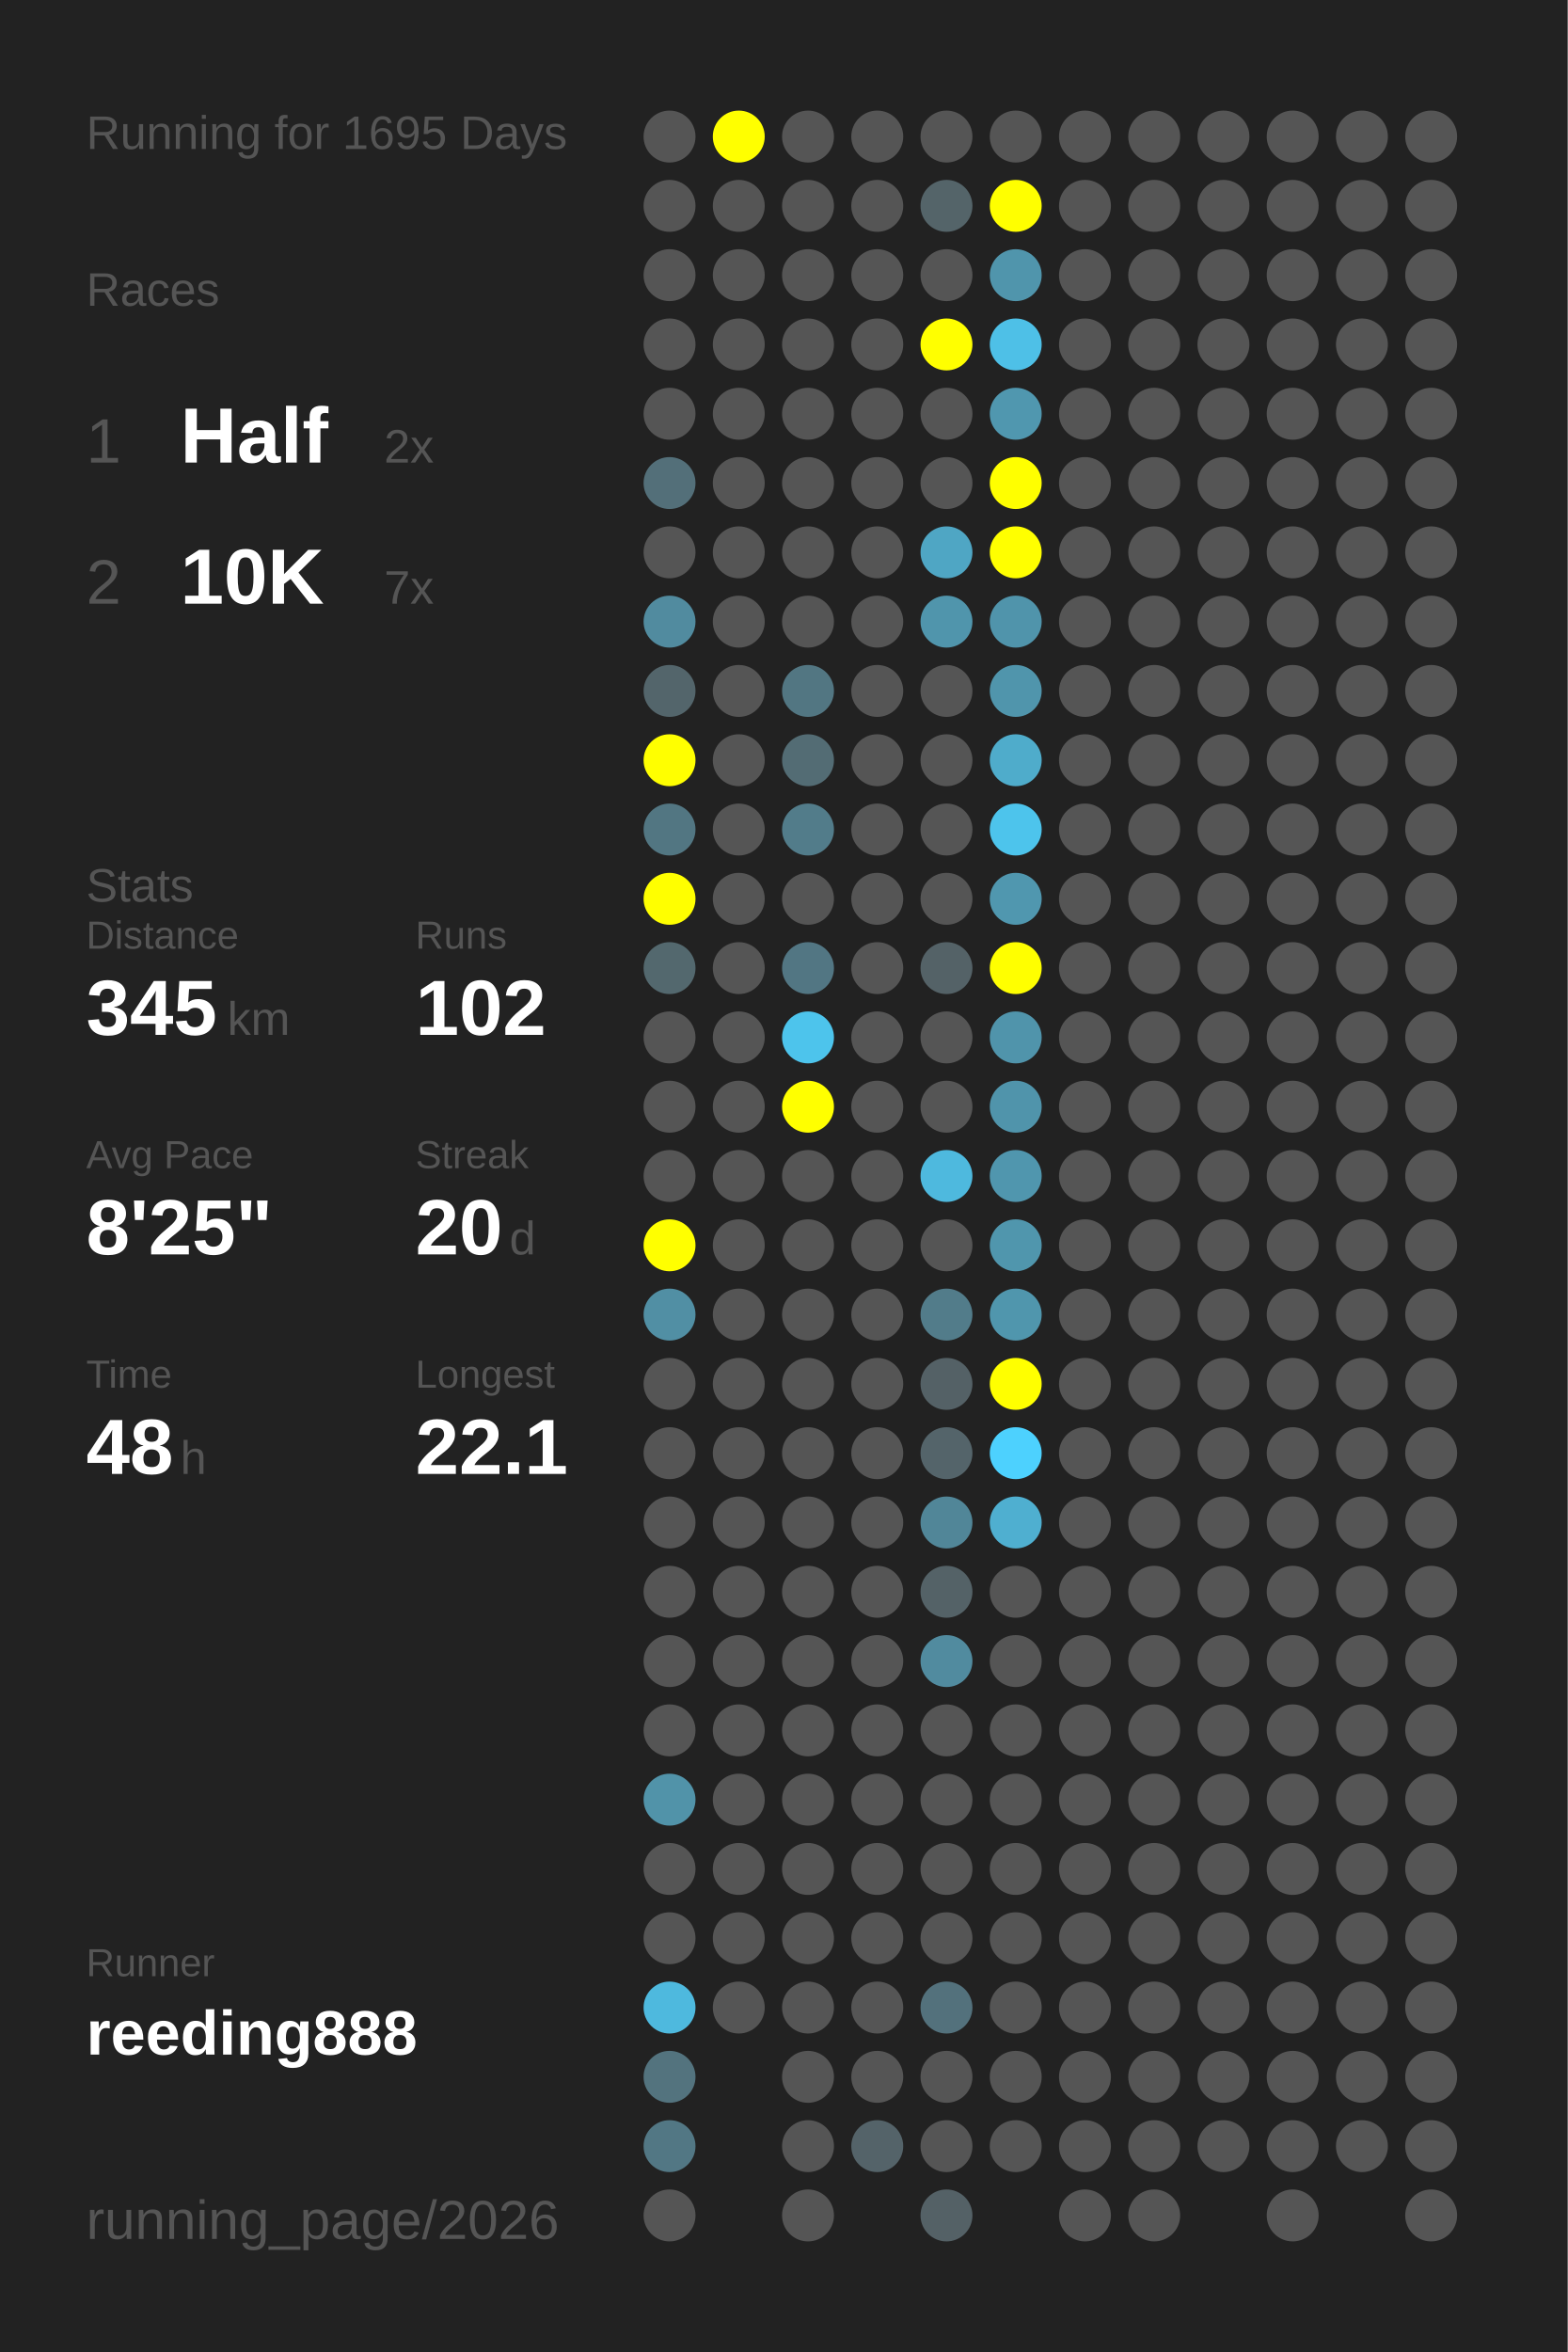
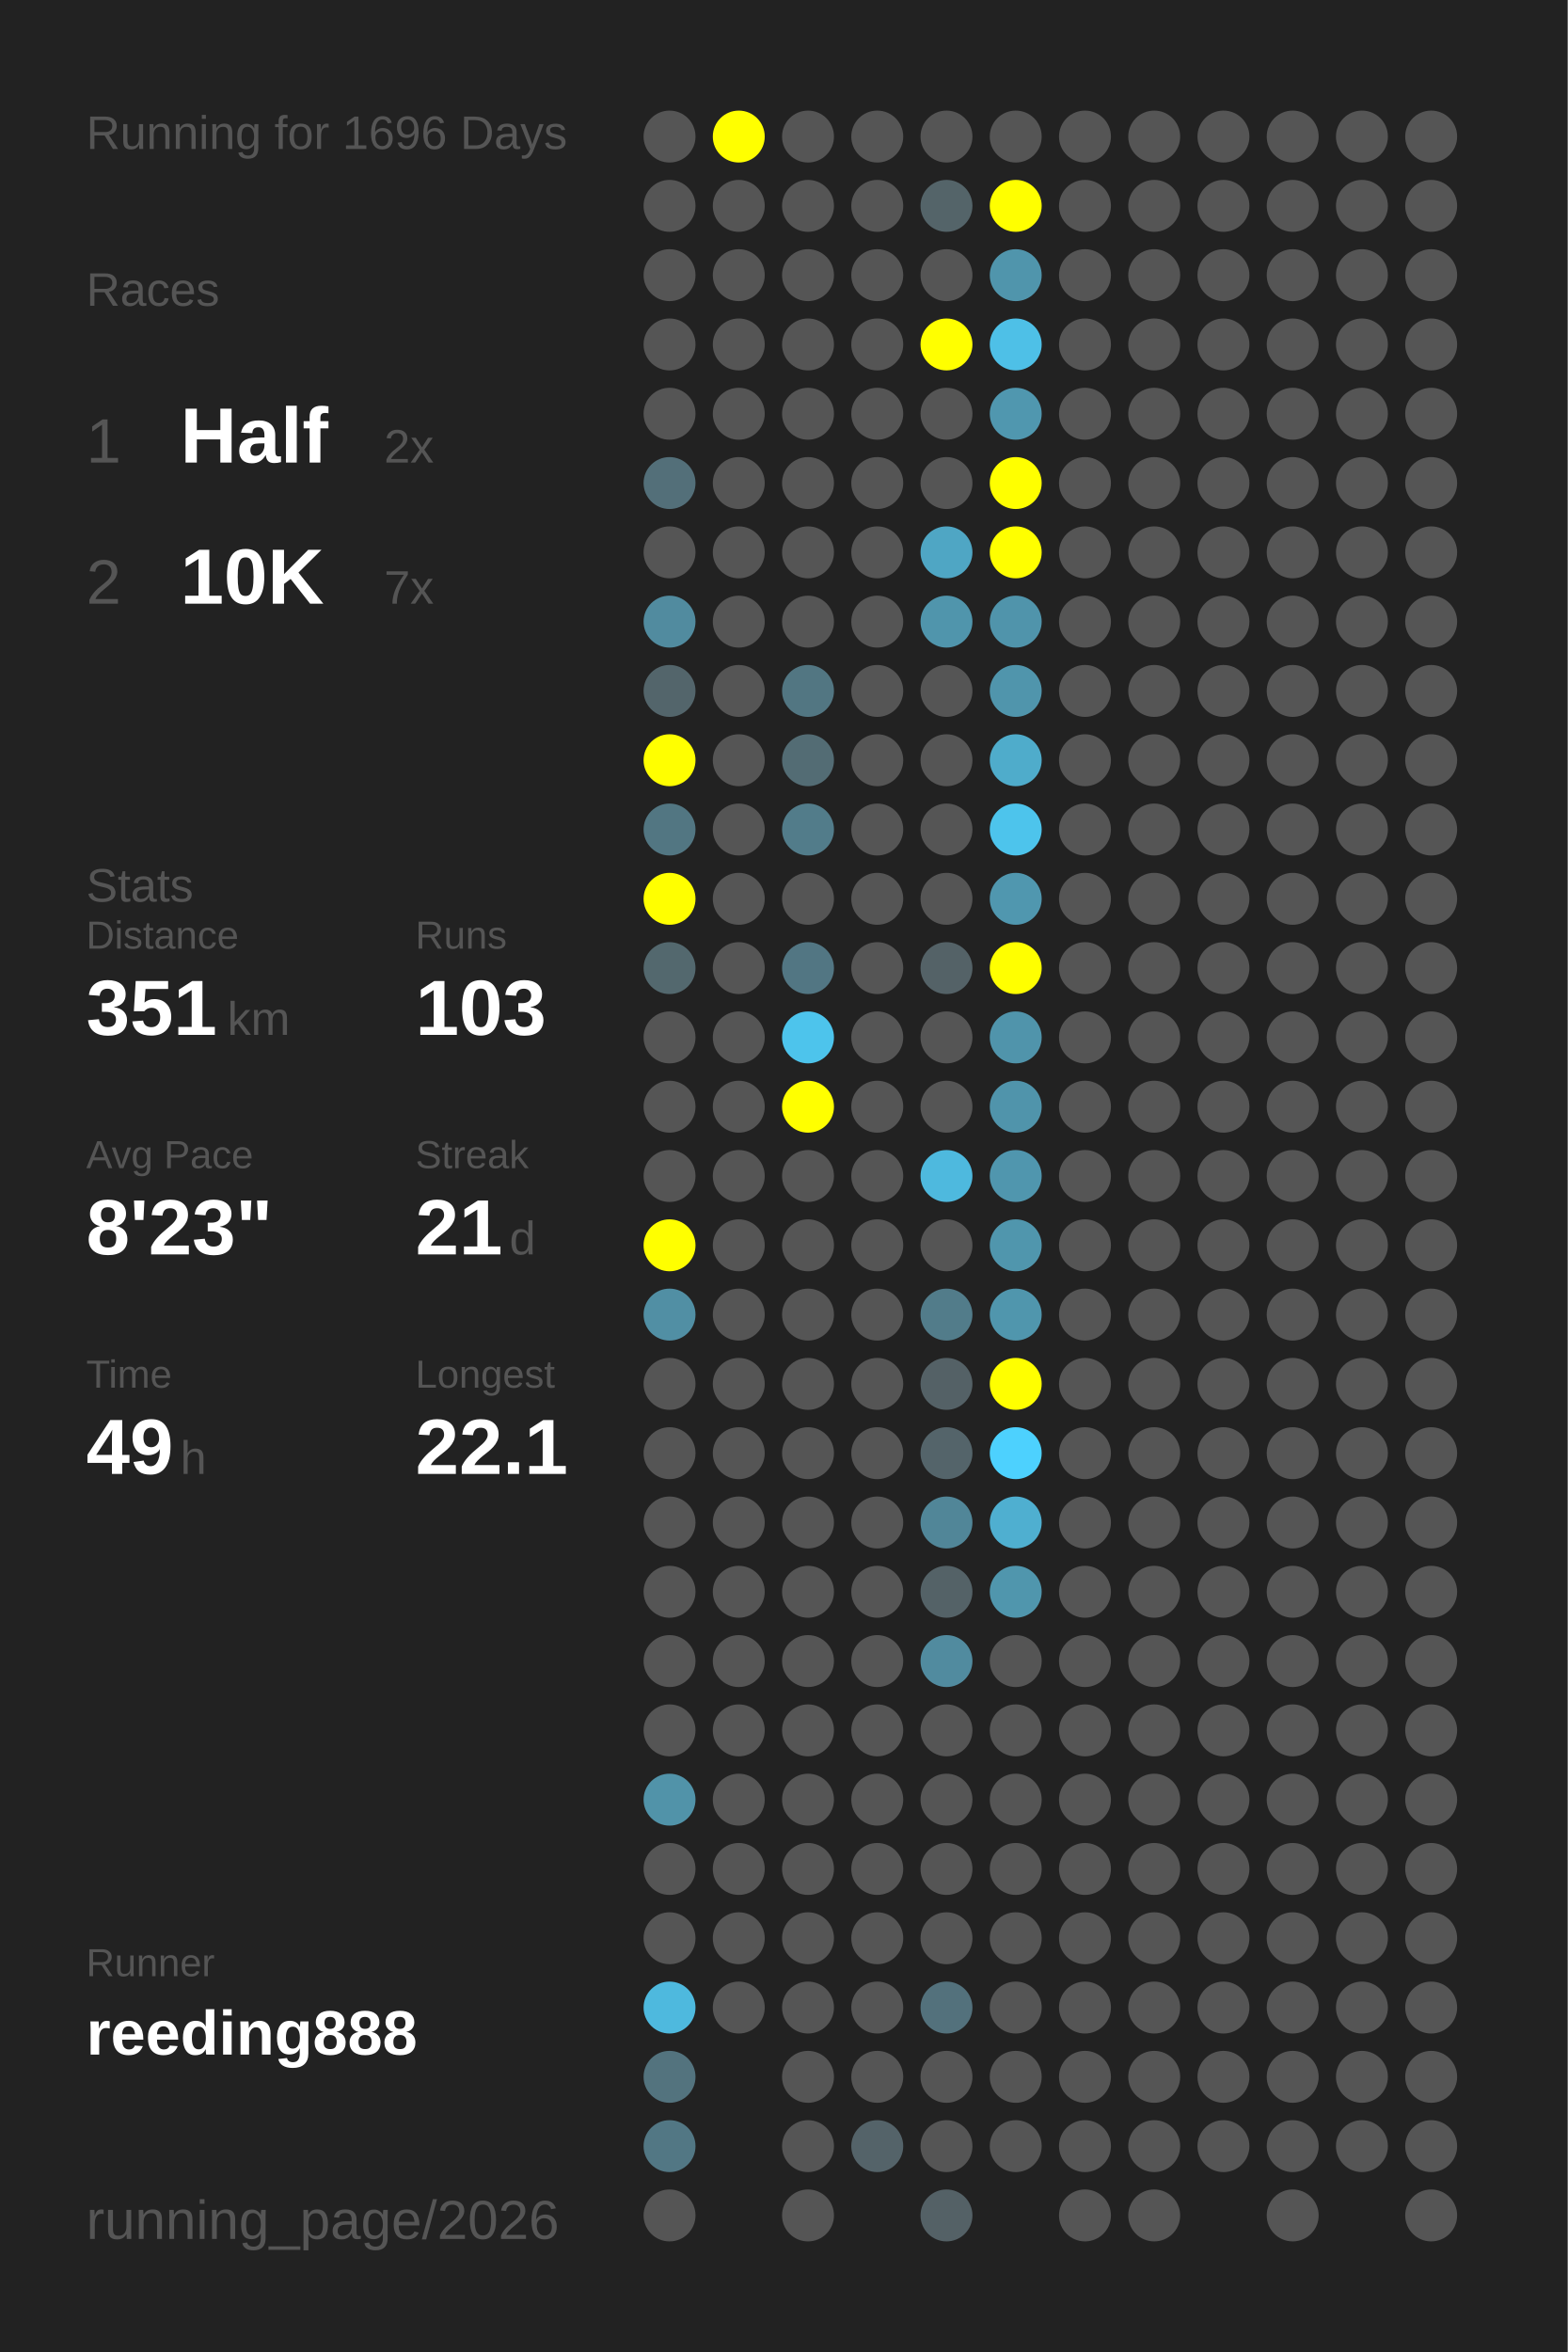
<svg xmlns="http://www.w3.org/2000/svg" baseProfile="full" height="300mm" version="1.1" viewBox="0,0,200,300" width="200mm">
  <defs />
  <rect fill="#222222" height="300" width="200" x="0" y="0" />
-   <text fill="#555555" style="font-size:6px; font-family:Arial;" x="11" y="19">Running for 1695 Days</text>
+   <text fill="#555555" style="font-size:6px; font-family:Arial;" x="11" y="19">Running for 1696 Days</text>
  <text fill="#555555" style="font-size:6px; font-family:Arial;" x="11" y="39">Races</text>
  <text fill="#555555" style="font-size:8px; font-family:Arial;" x="11" y="59">1</text>
  <text fill="#FFFFFF" style="font-size:10px; font-family:Arial; font-weight:bold;" x="23" y="59">Half</text>
  <text fill="#555555" style="font-size:6px; font-family:Arial;" x="49" y="59">2x</text>
  <text fill="#555555" style="font-size:8px; font-family:Arial;" x="11" y="77">2</text>
  <text fill="#FFFFFF" style="font-size:10px; font-family:Arial; font-weight:bold;" x="23" y="77">10K</text>
  <text fill="#555555" style="font-size:6px; font-family:Arial;" x="49" y="77">7x</text>
  <text fill="#555555" style="font-size:6px; font-family:Arial;" x="11" y="115">Stats</text>
  <text fill="#555555" style="font-size:5px; font-family:Arial;" x="11" y="121">Distance</text>
-   <text fill="#FFFFFF" style="font-size:10px; font-family:Arial; font-weight:bold;" x="11" y="132">345</text>
+   <text fill="#FFFFFF" style="font-size:10px; font-family:Arial; font-weight:bold;" x="11" y="132">351</text>
  <text fill="#555555" style="font-size:6px; font-family:Arial;" x="29" y="132">km</text>
  <text fill="#555555" style="font-size:5px; font-family:Arial;" x="53" y="121">Runs</text>
-   <text fill="#FFFFFF" style="font-size:10px; font-family:Arial; font-weight:bold;" x="53" y="132">102</text>
+   <text fill="#FFFFFF" style="font-size:10px; font-family:Arial; font-weight:bold;" x="53" y="132">103</text>
  <text fill="#555555" style="font-size:5px; font-family:Arial;" x="11" y="149">Avg Pace</text>
-   <text fill="#FFFFFF" style="font-size:10px; font-family:Arial; font-weight:bold;" x="11" y="160">8'25"</text>
+   <text fill="#FFFFFF" style="font-size:10px; font-family:Arial; font-weight:bold;" x="11" y="160">8'23"</text>
  <text fill="#555555" style="font-size:5px; font-family:Arial;" x="53" y="149">Streak</text>
-   <text fill="#FFFFFF" style="font-size:10px; font-family:Arial; font-weight:bold;" x="53" y="160">20</text>
+   <text fill="#FFFFFF" style="font-size:10px; font-family:Arial; font-weight:bold;" x="53" y="160">21</text>
  <text fill="#555555" style="font-size:6px; font-family:Arial;" x="65" y="160">d</text>
  <text fill="#555555" style="font-size:5px; font-family:Arial;" x="11" y="177">Time</text>
-   <text fill="#FFFFFF" style="font-size:10px; font-family:Arial; font-weight:bold;" x="11" y="188">48</text>
+   <text fill="#FFFFFF" style="font-size:10px; font-family:Arial; font-weight:bold;" x="11" y="188">49</text>
  <text fill="#555555" style="font-size:6px; font-family:Arial;" x="23" y="188">h</text>
  <text fill="#555555" style="font-size:5px; font-family:Arial;" x="53" y="177">Longest</text>
  <text fill="#FFFFFF" style="font-size:10px; font-family:Arial; font-weight:bold;" x="53" y="188">22.1</text>
  <text fill="#555555" style="font-size:5px; font-family:Arial;" x="11" y="252.065">Runner</text>
  <text fill="#FFFFFF" style="font-size:8px; font-family:Arial; font-weight:bold;" x="11" y="262.065">reeding888</text>
  <text fill="#555555" style="font-size:7px; font-family:Arial;" x="11" y="285.581">running_page/2026</text>
  <circle cx="85.417" cy="17.419" fill="#555555" r="3.312" />
  <circle cx="85.417" cy="26.258" fill="#555555" r="3.312" />
  <circle cx="85.417" cy="35.097" fill="#555555" r="3.312" />
  <circle cx="85.417" cy="43.935" fill="#555555" r="3.312" />
  <circle cx="85.417" cy="52.774" fill="#555555" r="3.312" />
  <circle cx="85.417" cy="61.613" fill="#536f79" r="3.312" />
  <circle cx="85.417" cy="70.452" fill="#555555" r="3.312" />
  <circle cx="85.417" cy="79.29" fill="#518b9f" r="3.312" />
  <circle cx="85.417" cy="88.129" fill="#53656b" r="3.312" />
  <circle cx="85.417" cy="96.968" fill="#FFFF00" r="3.312" />
  <circle cx="85.417" cy="105.806" fill="#527682" r="3.312" />
  <circle cx="85.417" cy="114.645" fill="#FFFF00" r="3.312" />
  <circle cx="85.417" cy="123.484" fill="#53686e" r="3.312" />
  <circle cx="85.417" cy="132.323" fill="#555555" r="3.312" />
  <circle cx="85.417" cy="141.161" fill="#555555" r="3.312" />
  <circle cx="85.417" cy="150" fill="#555555" r="3.312" />
  <circle cx="85.417" cy="158.839" fill="#FFFF00" r="3.312" />
  <circle cx="85.417" cy="167.677" fill="#518fa4" r="3.312" />
  <circle cx="85.417" cy="176.516" fill="#555555" r="3.312" />
  <circle cx="85.417" cy="185.355" fill="#555555" r="3.312" />
  <circle cx="85.417" cy="194.194" fill="#555555" r="3.312" />
  <circle cx="85.417" cy="203.032" fill="#555555" r="3.312" />
  <circle cx="85.417" cy="211.871" fill="#555555" r="3.312" />
  <circle cx="85.417" cy="220.71" fill="#555555" r="3.312" />
  <circle cx="85.417" cy="229.548" fill="#5193a9" r="3.312" />
  <circle cx="85.417" cy="238.387" fill="#555555" r="3.312" />
  <circle cx="85.417" cy="247.226" fill="#555555" r="3.312" />
  <circle cx="85.417" cy="256.065" fill="#4eb9de" r="3.312" />
  <circle cx="85.417" cy="264.903" fill="#53737e" r="3.312" />
  <circle cx="85.417" cy="273.742" fill="#527784" r="3.312" />
  <circle cx="85.417" cy="282.581" fill="#555555" r="3.312" />
  <circle cx="94.25" cy="17.419" fill="#FFFF00" r="3.312" />
  <circle cx="94.25" cy="26.258" fill="#555555" r="3.312" />
  <circle cx="94.25" cy="35.097" fill="#555555" r="3.312" />
  <circle cx="94.25" cy="43.935" fill="#555555" r="3.312" />
  <circle cx="94.25" cy="52.774" fill="#555555" r="3.312" />
  <circle cx="94.25" cy="61.613" fill="#555555" r="3.312" />
  <circle cx="94.25" cy="70.452" fill="#555555" r="3.312" />
  <circle cx="94.25" cy="79.29" fill="#555555" r="3.312" />
  <circle cx="94.25" cy="88.129" fill="#555555" r="3.312" />
  <circle cx="94.25" cy="96.968" fill="#555555" r="3.312" />
  <circle cx="94.25" cy="105.806" fill="#555555" r="3.312" />
  <circle cx="94.25" cy="114.645" fill="#555555" r="3.312" />
  <circle cx="94.25" cy="123.484" fill="#555555" r="3.312" />
  <circle cx="94.25" cy="132.323" fill="#555555" r="3.312" />
  <circle cx="94.25" cy="141.161" fill="#555555" r="3.312" />
  <circle cx="94.25" cy="150" fill="#555555" r="3.312" />
  <circle cx="94.25" cy="158.839" fill="#555555" r="3.312" />
  <circle cx="94.25" cy="167.677" fill="#555555" r="3.312" />
  <circle cx="94.25" cy="176.516" fill="#555555" r="3.312" />
  <circle cx="94.25" cy="185.355" fill="#555555" r="3.312" />
  <circle cx="94.25" cy="194.194" fill="#555555" r="3.312" />
  <circle cx="94.25" cy="203.032" fill="#555555" r="3.312" />
  <circle cx="94.25" cy="211.871" fill="#555555" r="3.312" />
  <circle cx="94.25" cy="220.71" fill="#555555" r="3.312" />
  <circle cx="94.25" cy="229.548" fill="#555555" r="3.312" />
  <circle cx="94.25" cy="238.387" fill="#555555" r="3.312" />
  <circle cx="94.25" cy="247.226" fill="#555555" r="3.312" />
  <circle cx="94.25" cy="256.065" fill="#555555" r="3.312" />
  <circle cx="103.083" cy="17.419" fill="#555555" r="3.312" />
  <circle cx="103.083" cy="26.258" fill="#555555" r="3.312" />
  <circle cx="103.083" cy="35.097" fill="#555555" r="3.312" />
  <circle cx="103.083" cy="43.935" fill="#555555" r="3.312" />
  <circle cx="103.083" cy="52.774" fill="#555555" r="3.312" />
  <circle cx="103.083" cy="61.613" fill="#555555" r="3.312" />
  <circle cx="103.083" cy="70.452" fill="#555555" r="3.312" />
  <circle cx="103.083" cy="79.29" fill="#555555" r="3.312" />
  <circle cx="103.083" cy="88.129" fill="#527682" r="3.312" />
  <circle cx="103.083" cy="96.968" fill="#536c74" r="3.312" />
  <circle cx="103.083" cy="105.806" fill="#527c8a" r="3.312" />
  <circle cx="103.083" cy="114.645" fill="#555555" r="3.312" />
  <circle cx="103.083" cy="123.484" fill="#527683" r="3.312" />
  <circle cx="103.083" cy="132.323" fill="#4dc4ec" r="3.312" />
  <circle cx="103.083" cy="141.161" fill="#FFFF00" r="3.312" />
  <circle cx="103.083" cy="150" fill="#555555" r="3.312" />
  <circle cx="103.083" cy="158.839" fill="#555555" r="3.312" />
  <circle cx="103.083" cy="167.677" fill="#555555" r="3.312" />
  <circle cx="103.083" cy="176.516" fill="#555555" r="3.312" />
  <circle cx="103.083" cy="185.355" fill="#555555" r="3.312" />
  <circle cx="103.083" cy="194.194" fill="#555555" r="3.312" />
  <circle cx="103.083" cy="203.032" fill="#555555" r="3.312" />
  <circle cx="103.083" cy="211.871" fill="#555555" r="3.312" />
  <circle cx="103.083" cy="220.71" fill="#555555" r="3.312" />
  <circle cx="103.083" cy="229.548" fill="#555555" r="3.312" />
  <circle cx="103.083" cy="238.387" fill="#555555" r="3.312" />
  <circle cx="103.083" cy="247.226" fill="#555555" r="3.312" />
  <circle cx="103.083" cy="256.065" fill="#555555" r="3.312" />
  <circle cx="103.083" cy="264.903" fill="#555555" r="3.312" />
  <circle cx="103.083" cy="273.742" fill="#555555" r="3.312" />
  <circle cx="103.083" cy="282.581" fill="#555555" r="3.312" />
  <circle cx="111.917" cy="17.419" fill="#555555" r="3.312" />
  <circle cx="111.917" cy="26.258" fill="#555555" r="3.312" />
  <circle cx="111.917" cy="35.097" fill="#555555" r="3.312" />
  <circle cx="111.917" cy="43.935" fill="#555555" r="3.312" />
  <circle cx="111.917" cy="52.774" fill="#555555" r="3.312" />
  <circle cx="111.917" cy="61.613" fill="#555555" r="3.312" />
  <circle cx="111.917" cy="70.452" fill="#555555" r="3.312" />
  <circle cx="111.917" cy="79.29" fill="#555555" r="3.312" />
  <circle cx="111.917" cy="88.129" fill="#555555" r="3.312" />
  <circle cx="111.917" cy="96.968" fill="#555555" r="3.312" />
  <circle cx="111.917" cy="105.806" fill="#555555" r="3.312" />
  <circle cx="111.917" cy="114.645" fill="#555555" r="3.312" />
  <circle cx="111.917" cy="123.484" fill="#555555" r="3.312" />
  <circle cx="111.917" cy="132.323" fill="#555555" r="3.312" />
  <circle cx="111.917" cy="141.161" fill="#555555" r="3.312" />
  <circle cx="111.917" cy="150" fill="#555555" r="3.312" />
  <circle cx="111.917" cy="158.839" fill="#555555" r="3.312" />
  <circle cx="111.917" cy="167.677" fill="#555555" r="3.312" />
  <circle cx="111.917" cy="176.516" fill="#555555" r="3.312" />
  <circle cx="111.917" cy="185.355" fill="#555555" r="3.312" />
  <circle cx="111.917" cy="194.194" fill="#555555" r="3.312" />
  <circle cx="111.917" cy="203.032" fill="#555555" r="3.312" />
  <circle cx="111.917" cy="211.871" fill="#555555" r="3.312" />
  <circle cx="111.917" cy="220.71" fill="#555555" r="3.312" />
  <circle cx="111.917" cy="229.548" fill="#555555" r="3.312" />
  <circle cx="111.917" cy="238.387" fill="#555555" r="3.312" />
  <circle cx="111.917" cy="247.226" fill="#555555" r="3.312" />
  <circle cx="111.917" cy="256.065" fill="#555555" r="3.312" />
  <circle cx="111.917" cy="264.903" fill="#555555" r="3.312" />
  <circle cx="111.917" cy="273.742" fill="#546369" r="3.312" />
  <circle cx="120.75" cy="17.419" fill="#555555" r="3.312" />
  <circle cx="120.75" cy="26.258" fill="#546469" r="3.312" />
  <circle cx="120.75" cy="35.097" fill="#555555" r="3.312" />
  <circle cx="120.75" cy="43.935" fill="#FFFF00" r="3.312" />
  <circle cx="120.75" cy="52.774" fill="#555555" r="3.312" />
  <circle cx="120.75" cy="61.613" fill="#555555" r="3.312" />
  <circle cx="120.75" cy="70.452" fill="#4fa6c4" r="3.312" />
  <circle cx="120.75" cy="79.29" fill="#5095ac" r="3.312" />
  <circle cx="120.75" cy="88.129" fill="#555555" r="3.312" />
  <circle cx="120.75" cy="96.968" fill="#555555" r="3.312" />
  <circle cx="120.75" cy="105.806" fill="#555555" r="3.312" />
  <circle cx="120.75" cy="114.645" fill="#555555" r="3.312" />
  <circle cx="120.75" cy="123.484" fill="#546267" r="3.312" />
  <circle cx="120.75" cy="132.323" fill="#555555" r="3.312" />
  <circle cx="120.75" cy="141.161" fill="#555555" r="3.312" />
  <circle cx="120.75" cy="150" fill="#4eb9de" r="3.312" />
  <circle cx="120.75" cy="158.839" fill="#555555" r="3.312" />
  <circle cx="120.75" cy="167.677" fill="#527c8a" r="3.312" />
  <circle cx="120.75" cy="176.516" fill="#546166" r="3.312" />
  <circle cx="120.75" cy="185.355" fill="#54646a" r="3.312" />
  <circle cx="120.75" cy="194.194" fill="#518698" r="3.312" />
  <circle cx="120.75" cy="203.032" fill="#546267" r="3.312" />
  <circle cx="120.75" cy="211.871" fill="#518b9f" r="3.312" />
  <circle cx="120.75" cy="220.71" fill="#555555" r="3.312" />
  <circle cx="120.75" cy="229.548" fill="#555555" r="3.312" />
  <circle cx="120.75" cy="238.387" fill="#555555" r="3.312" />
  <circle cx="120.75" cy="247.226" fill="#555555" r="3.312" />
  <circle cx="120.75" cy="256.065" fill="#53717c" r="3.312" />
  <circle cx="120.75" cy="264.903" fill="#555555" r="3.312" />
  <circle cx="120.75" cy="273.742" fill="#555555" r="3.312" />
  <circle cx="120.75" cy="282.581" fill="#546166" r="3.312" />
  <circle cx="129.583" cy="17.419" fill="#555555" r="3.312" />
  <circle cx="129.583" cy="26.258" fill="#FFFF00" r="3.312" />
  <circle cx="129.583" cy="35.097" fill="#5095ac" r="3.312" />
  <circle cx="129.583" cy="43.935" fill="#4ec0e7" r="3.312" />
  <circle cx="129.583" cy="52.774" fill="#5097af" r="3.312" />
  <circle cx="129.583" cy="61.613" fill="#FFFF00" r="3.312" />
  <circle cx="129.583" cy="70.452" fill="#FFFF00" r="3.312" />
  <circle cx="129.583" cy="79.29" fill="#5094ab" r="3.312" />
  <circle cx="129.583" cy="88.129" fill="#5095ac" r="3.312" />
  <circle cx="129.583" cy="96.968" fill="#4faccb" r="3.312" />
  <circle cx="129.583" cy="105.806" fill="#4dc4ec" r="3.312" />
  <circle cx="129.583" cy="114.645" fill="#5097af" r="3.312" />
  <circle cx="129.583" cy="123.484" fill="#FFFF00" r="3.312" />
  <circle cx="129.583" cy="132.323" fill="#5094ab" r="3.312" />
  <circle cx="129.583" cy="141.161" fill="#5094ab" r="3.312" />
  <circle cx="129.583" cy="150" fill="#5096ae" r="3.312" />
  <circle cx="129.583" cy="158.839" fill="#5096ad" r="3.312" />
  <circle cx="129.583" cy="167.677" fill="#5096ad" r="3.312" />
  <circle cx="129.583" cy="176.516" fill="#FFFF00" r="3.312" />
  <circle cx="129.583" cy="185.355" fill="#4dd1fe" r="3.312" />
  <circle cx="129.583" cy="194.194" fill="#4fafd0" r="3.312" />
-   <circle cx="129.583" cy="203.032" fill="#555555" r="3.312" />
+   <circle cx="129.583" cy="203.032" fill="#5096ad" r="3.312" />
  <circle cx="129.583" cy="211.871" fill="#555555" r="3.312" />
  <circle cx="129.583" cy="220.71" fill="#555555" r="3.312" />
  <circle cx="129.583" cy="229.548" fill="#555555" r="3.312" />
  <circle cx="129.583" cy="238.387" fill="#555555" r="3.312" />
  <circle cx="129.583" cy="247.226" fill="#555555" r="3.312" />
  <circle cx="129.583" cy="256.065" fill="#555555" r="3.312" />
  <circle cx="129.583" cy="264.903" fill="#555555" r="3.312" />
  <circle cx="129.583" cy="273.742" fill="#555555" r="3.312" />
  <circle cx="138.417" cy="17.419" fill="#555555" r="3.312" />
  <circle cx="138.417" cy="26.258" fill="#555555" r="3.312" />
  <circle cx="138.417" cy="35.097" fill="#555555" r="3.312" />
  <circle cx="138.417" cy="43.935" fill="#555555" r="3.312" />
  <circle cx="138.417" cy="52.774" fill="#555555" r="3.312" />
  <circle cx="138.417" cy="61.613" fill="#555555" r="3.312" />
  <circle cx="138.417" cy="70.452" fill="#555555" r="3.312" />
  <circle cx="138.417" cy="79.29" fill="#555555" r="3.312" />
  <circle cx="138.417" cy="88.129" fill="#555555" r="3.312" />
  <circle cx="138.417" cy="96.968" fill="#555555" r="3.312" />
  <circle cx="138.417" cy="105.806" fill="#555555" r="3.312" />
  <circle cx="138.417" cy="114.645" fill="#555555" r="3.312" />
  <circle cx="138.417" cy="123.484" fill="#555555" r="3.312" />
  <circle cx="138.417" cy="132.323" fill="#555555" r="3.312" />
  <circle cx="138.417" cy="141.161" fill="#555555" r="3.312" />
  <circle cx="138.417" cy="150" fill="#555555" r="3.312" />
  <circle cx="138.417" cy="158.839" fill="#555555" r="3.312" />
  <circle cx="138.417" cy="167.677" fill="#555555" r="3.312" />
  <circle cx="138.417" cy="176.516" fill="#555555" r="3.312" />
  <circle cx="138.417" cy="185.355" fill="#555555" r="3.312" />
  <circle cx="138.417" cy="194.194" fill="#555555" r="3.312" />
  <circle cx="138.417" cy="203.032" fill="#555555" r="3.312" />
  <circle cx="138.417" cy="211.871" fill="#555555" r="3.312" />
  <circle cx="138.417" cy="220.71" fill="#555555" r="3.312" />
  <circle cx="138.417" cy="229.548" fill="#555555" r="3.312" />
  <circle cx="138.417" cy="238.387" fill="#555555" r="3.312" />
  <circle cx="138.417" cy="247.226" fill="#555555" r="3.312" />
  <circle cx="138.417" cy="256.065" fill="#555555" r="3.312" />
  <circle cx="138.417" cy="264.903" fill="#555555" r="3.312" />
  <circle cx="138.417" cy="273.742" fill="#555555" r="3.312" />
  <circle cx="138.417" cy="282.581" fill="#555555" r="3.312" />
  <circle cx="147.25" cy="17.419" fill="#555555" r="3.312" />
  <circle cx="147.25" cy="26.258" fill="#555555" r="3.312" />
  <circle cx="147.25" cy="35.097" fill="#555555" r="3.312" />
  <circle cx="147.25" cy="43.935" fill="#555555" r="3.312" />
  <circle cx="147.25" cy="52.774" fill="#555555" r="3.312" />
  <circle cx="147.25" cy="61.613" fill="#555555" r="3.312" />
  <circle cx="147.25" cy="70.452" fill="#555555" r="3.312" />
  <circle cx="147.25" cy="79.29" fill="#555555" r="3.312" />
  <circle cx="147.25" cy="88.129" fill="#555555" r="3.312" />
  <circle cx="147.25" cy="96.968" fill="#555555" r="3.312" />
  <circle cx="147.25" cy="105.806" fill="#555555" r="3.312" />
  <circle cx="147.25" cy="114.645" fill="#555555" r="3.312" />
  <circle cx="147.25" cy="123.484" fill="#555555" r="3.312" />
  <circle cx="147.25" cy="132.323" fill="#555555" r="3.312" />
  <circle cx="147.25" cy="141.161" fill="#555555" r="3.312" />
  <circle cx="147.25" cy="150" fill="#555555" r="3.312" />
  <circle cx="147.25" cy="158.839" fill="#555555" r="3.312" />
  <circle cx="147.25" cy="167.677" fill="#555555" r="3.312" />
  <circle cx="147.25" cy="176.516" fill="#555555" r="3.312" />
  <circle cx="147.25" cy="185.355" fill="#555555" r="3.312" />
  <circle cx="147.25" cy="194.194" fill="#555555" r="3.312" />
  <circle cx="147.25" cy="203.032" fill="#555555" r="3.312" />
  <circle cx="147.25" cy="211.871" fill="#555555" r="3.312" />
  <circle cx="147.25" cy="220.71" fill="#555555" r="3.312" />
  <circle cx="147.25" cy="229.548" fill="#555555" r="3.312" />
  <circle cx="147.25" cy="238.387" fill="#555555" r="3.312" />
  <circle cx="147.25" cy="247.226" fill="#555555" r="3.312" />
  <circle cx="147.25" cy="256.065" fill="#555555" r="3.312" />
  <circle cx="147.25" cy="264.903" fill="#555555" r="3.312" />
  <circle cx="147.25" cy="273.742" fill="#555555" r="3.312" />
  <circle cx="147.25" cy="282.581" fill="#555555" r="3.312" />
  <circle cx="156.083" cy="17.419" fill="#555555" r="3.312" />
  <circle cx="156.083" cy="26.258" fill="#555555" r="3.312" />
  <circle cx="156.083" cy="35.097" fill="#555555" r="3.312" />
  <circle cx="156.083" cy="43.935" fill="#555555" r="3.312" />
  <circle cx="156.083" cy="52.774" fill="#555555" r="3.312" />
  <circle cx="156.083" cy="61.613" fill="#555555" r="3.312" />
  <circle cx="156.083" cy="70.452" fill="#555555" r="3.312" />
  <circle cx="156.083" cy="79.29" fill="#555555" r="3.312" />
  <circle cx="156.083" cy="88.129" fill="#555555" r="3.312" />
  <circle cx="156.083" cy="96.968" fill="#555555" r="3.312" />
  <circle cx="156.083" cy="105.806" fill="#555555" r="3.312" />
  <circle cx="156.083" cy="114.645" fill="#555555" r="3.312" />
  <circle cx="156.083" cy="123.484" fill="#555555" r="3.312" />
  <circle cx="156.083" cy="132.323" fill="#555555" r="3.312" />
  <circle cx="156.083" cy="141.161" fill="#555555" r="3.312" />
  <circle cx="156.083" cy="150" fill="#555555" r="3.312" />
  <circle cx="156.083" cy="158.839" fill="#555555" r="3.312" />
  <circle cx="156.083" cy="167.677" fill="#555555" r="3.312" />
  <circle cx="156.083" cy="176.516" fill="#555555" r="3.312" />
  <circle cx="156.083" cy="185.355" fill="#555555" r="3.312" />
  <circle cx="156.083" cy="194.194" fill="#555555" r="3.312" />
  <circle cx="156.083" cy="203.032" fill="#555555" r="3.312" />
  <circle cx="156.083" cy="211.871" fill="#555555" r="3.312" />
  <circle cx="156.083" cy="220.71" fill="#555555" r="3.312" />
  <circle cx="156.083" cy="229.548" fill="#555555" r="3.312" />
  <circle cx="156.083" cy="238.387" fill="#555555" r="3.312" />
  <circle cx="156.083" cy="247.226" fill="#555555" r="3.312" />
  <circle cx="156.083" cy="256.065" fill="#555555" r="3.312" />
  <circle cx="156.083" cy="264.903" fill="#555555" r="3.312" />
  <circle cx="156.083" cy="273.742" fill="#555555" r="3.312" />
  <circle cx="164.917" cy="17.419" fill="#555555" r="3.312" />
  <circle cx="164.917" cy="26.258" fill="#555555" r="3.312" />
  <circle cx="164.917" cy="35.097" fill="#555555" r="3.312" />
  <circle cx="164.917" cy="43.935" fill="#555555" r="3.312" />
  <circle cx="164.917" cy="52.774" fill="#555555" r="3.312" />
  <circle cx="164.917" cy="61.613" fill="#555555" r="3.312" />
  <circle cx="164.917" cy="70.452" fill="#555555" r="3.312" />
  <circle cx="164.917" cy="79.29" fill="#555555" r="3.312" />
  <circle cx="164.917" cy="88.129" fill="#555555" r="3.312" />
  <circle cx="164.917" cy="96.968" fill="#555555" r="3.312" />
  <circle cx="164.917" cy="105.806" fill="#555555" r="3.312" />
  <circle cx="164.917" cy="114.645" fill="#555555" r="3.312" />
  <circle cx="164.917" cy="123.484" fill="#555555" r="3.312" />
  <circle cx="164.917" cy="132.323" fill="#555555" r="3.312" />
  <circle cx="164.917" cy="141.161" fill="#555555" r="3.312" />
  <circle cx="164.917" cy="150" fill="#555555" r="3.312" />
  <circle cx="164.917" cy="158.839" fill="#555555" r="3.312" />
  <circle cx="164.917" cy="167.677" fill="#555555" r="3.312" />
  <circle cx="164.917" cy="176.516" fill="#555555" r="3.312" />
  <circle cx="164.917" cy="185.355" fill="#555555" r="3.312" />
  <circle cx="164.917" cy="194.194" fill="#555555" r="3.312" />
  <circle cx="164.917" cy="203.032" fill="#555555" r="3.312" />
  <circle cx="164.917" cy="211.871" fill="#555555" r="3.312" />
  <circle cx="164.917" cy="220.71" fill="#555555" r="3.312" />
  <circle cx="164.917" cy="229.548" fill="#555555" r="3.312" />
  <circle cx="164.917" cy="238.387" fill="#555555" r="3.312" />
  <circle cx="164.917" cy="247.226" fill="#555555" r="3.312" />
  <circle cx="164.917" cy="256.065" fill="#555555" r="3.312" />
  <circle cx="164.917" cy="264.903" fill="#555555" r="3.312" />
  <circle cx="164.917" cy="273.742" fill="#555555" r="3.312" />
  <circle cx="164.917" cy="282.581" fill="#555555" r="3.312" />
  <circle cx="173.75" cy="17.419" fill="#555555" r="3.312" />
  <circle cx="173.75" cy="26.258" fill="#555555" r="3.312" />
  <circle cx="173.75" cy="35.097" fill="#555555" r="3.312" />
  <circle cx="173.75" cy="43.935" fill="#555555" r="3.312" />
  <circle cx="173.75" cy="52.774" fill="#555555" r="3.312" />
  <circle cx="173.75" cy="61.613" fill="#555555" r="3.312" />
  <circle cx="173.75" cy="70.452" fill="#555555" r="3.312" />
  <circle cx="173.75" cy="79.29" fill="#555555" r="3.312" />
  <circle cx="173.75" cy="88.129" fill="#555555" r="3.312" />
  <circle cx="173.75" cy="96.968" fill="#555555" r="3.312" />
  <circle cx="173.75" cy="105.806" fill="#555555" r="3.312" />
  <circle cx="173.75" cy="114.645" fill="#555555" r="3.312" />
  <circle cx="173.75" cy="123.484" fill="#555555" r="3.312" />
  <circle cx="173.75" cy="132.323" fill="#555555" r="3.312" />
  <circle cx="173.75" cy="141.161" fill="#555555" r="3.312" />
  <circle cx="173.75" cy="150" fill="#555555" r="3.312" />
  <circle cx="173.75" cy="158.839" fill="#555555" r="3.312" />
  <circle cx="173.75" cy="167.677" fill="#555555" r="3.312" />
  <circle cx="173.75" cy="176.516" fill="#555555" r="3.312" />
  <circle cx="173.75" cy="185.355" fill="#555555" r="3.312" />
  <circle cx="173.75" cy="194.194" fill="#555555" r="3.312" />
  <circle cx="173.75" cy="203.032" fill="#555555" r="3.312" />
  <circle cx="173.75" cy="211.871" fill="#555555" r="3.312" />
  <circle cx="173.75" cy="220.71" fill="#555555" r="3.312" />
  <circle cx="173.75" cy="229.548" fill="#555555" r="3.312" />
  <circle cx="173.75" cy="238.387" fill="#555555" r="3.312" />
  <circle cx="173.75" cy="247.226" fill="#555555" r="3.312" />
  <circle cx="173.75" cy="256.065" fill="#555555" r="3.312" />
  <circle cx="173.75" cy="264.903" fill="#555555" r="3.312" />
  <circle cx="173.75" cy="273.742" fill="#555555" r="3.312" />
  <circle cx="182.583" cy="17.419" fill="#555555" r="3.312" />
  <circle cx="182.583" cy="26.258" fill="#555555" r="3.312" />
  <circle cx="182.583" cy="35.097" fill="#555555" r="3.312" />
  <circle cx="182.583" cy="43.935" fill="#555555" r="3.312" />
  <circle cx="182.583" cy="52.774" fill="#555555" r="3.312" />
  <circle cx="182.583" cy="61.613" fill="#555555" r="3.312" />
  <circle cx="182.583" cy="70.452" fill="#555555" r="3.312" />
  <circle cx="182.583" cy="79.29" fill="#555555" r="3.312" />
  <circle cx="182.583" cy="88.129" fill="#555555" r="3.312" />
  <circle cx="182.583" cy="96.968" fill="#555555" r="3.312" />
  <circle cx="182.583" cy="105.806" fill="#555555" r="3.312" />
  <circle cx="182.583" cy="114.645" fill="#555555" r="3.312" />
  <circle cx="182.583" cy="123.484" fill="#555555" r="3.312" />
  <circle cx="182.583" cy="132.323" fill="#555555" r="3.312" />
  <circle cx="182.583" cy="141.161" fill="#555555" r="3.312" />
  <circle cx="182.583" cy="150" fill="#555555" r="3.312" />
  <circle cx="182.583" cy="158.839" fill="#555555" r="3.312" />
  <circle cx="182.583" cy="167.677" fill="#555555" r="3.312" />
  <circle cx="182.583" cy="176.516" fill="#555555" r="3.312" />
  <circle cx="182.583" cy="185.355" fill="#555555" r="3.312" />
  <circle cx="182.583" cy="194.194" fill="#555555" r="3.312" />
  <circle cx="182.583" cy="203.032" fill="#555555" r="3.312" />
  <circle cx="182.583" cy="211.871" fill="#555555" r="3.312" />
  <circle cx="182.583" cy="220.71" fill="#555555" r="3.312" />
  <circle cx="182.583" cy="229.548" fill="#555555" r="3.312" />
  <circle cx="182.583" cy="238.387" fill="#555555" r="3.312" />
  <circle cx="182.583" cy="247.226" fill="#555555" r="3.312" />
  <circle cx="182.583" cy="256.065" fill="#555555" r="3.312" />
  <circle cx="182.583" cy="264.903" fill="#555555" r="3.312" />
  <circle cx="182.583" cy="273.742" fill="#555555" r="3.312" />
  <circle cx="182.583" cy="282.581" fill="#555555" r="3.312" />
</svg>
